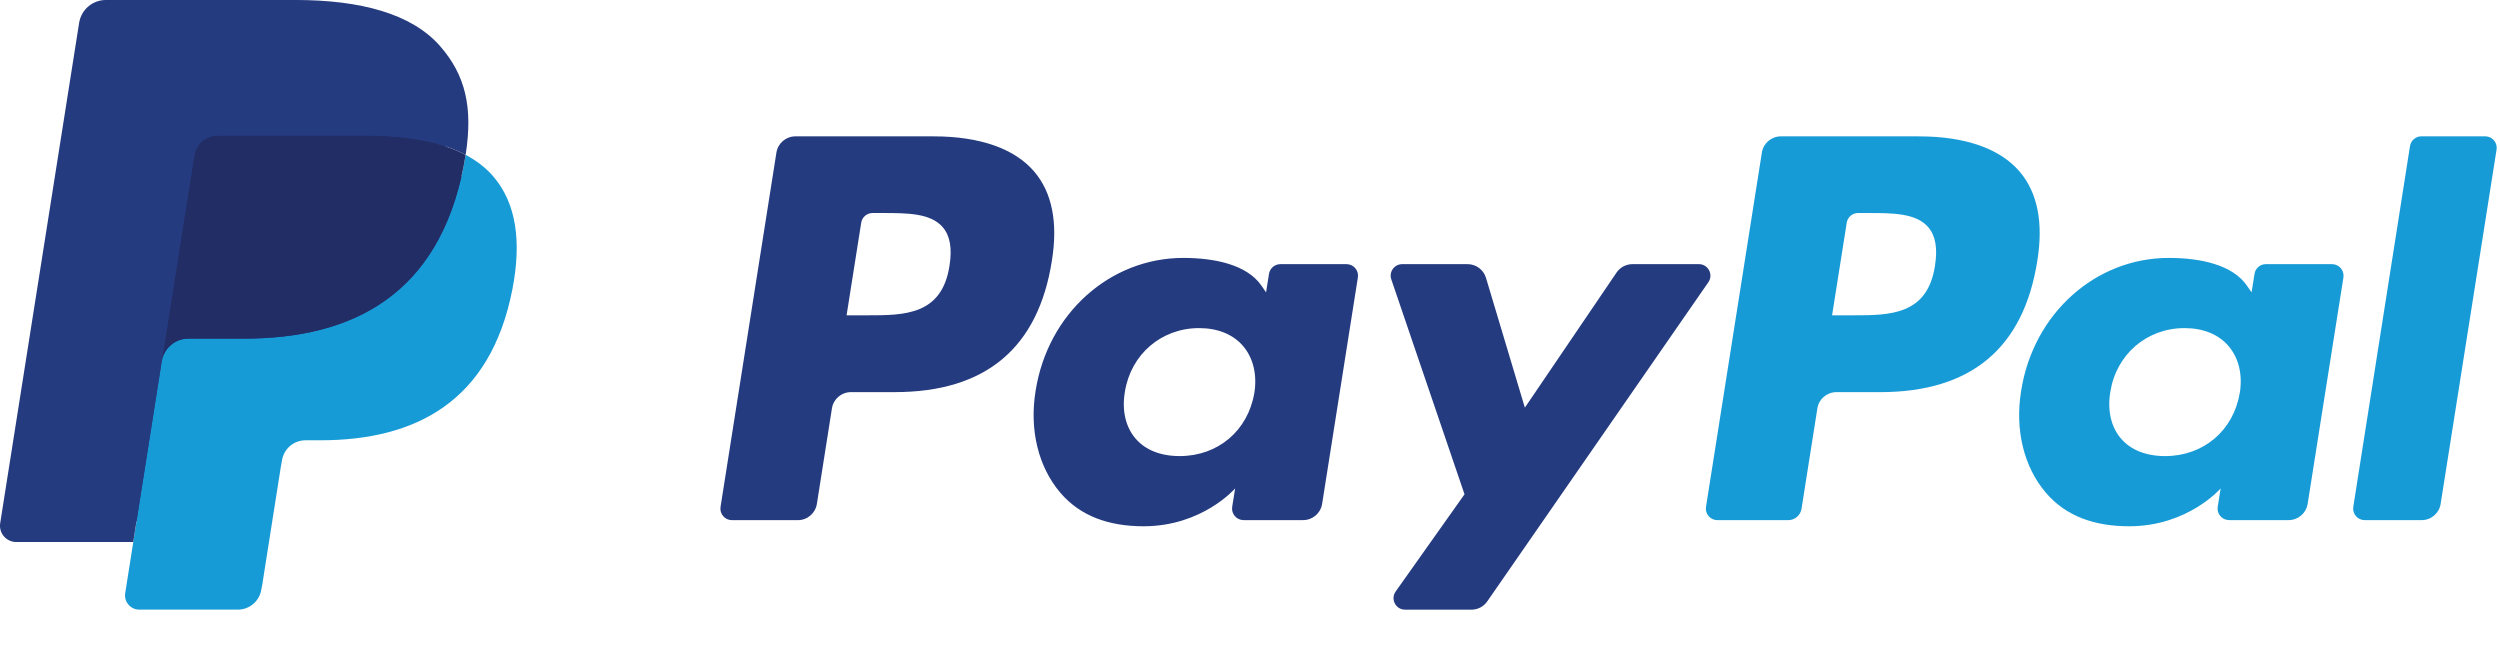
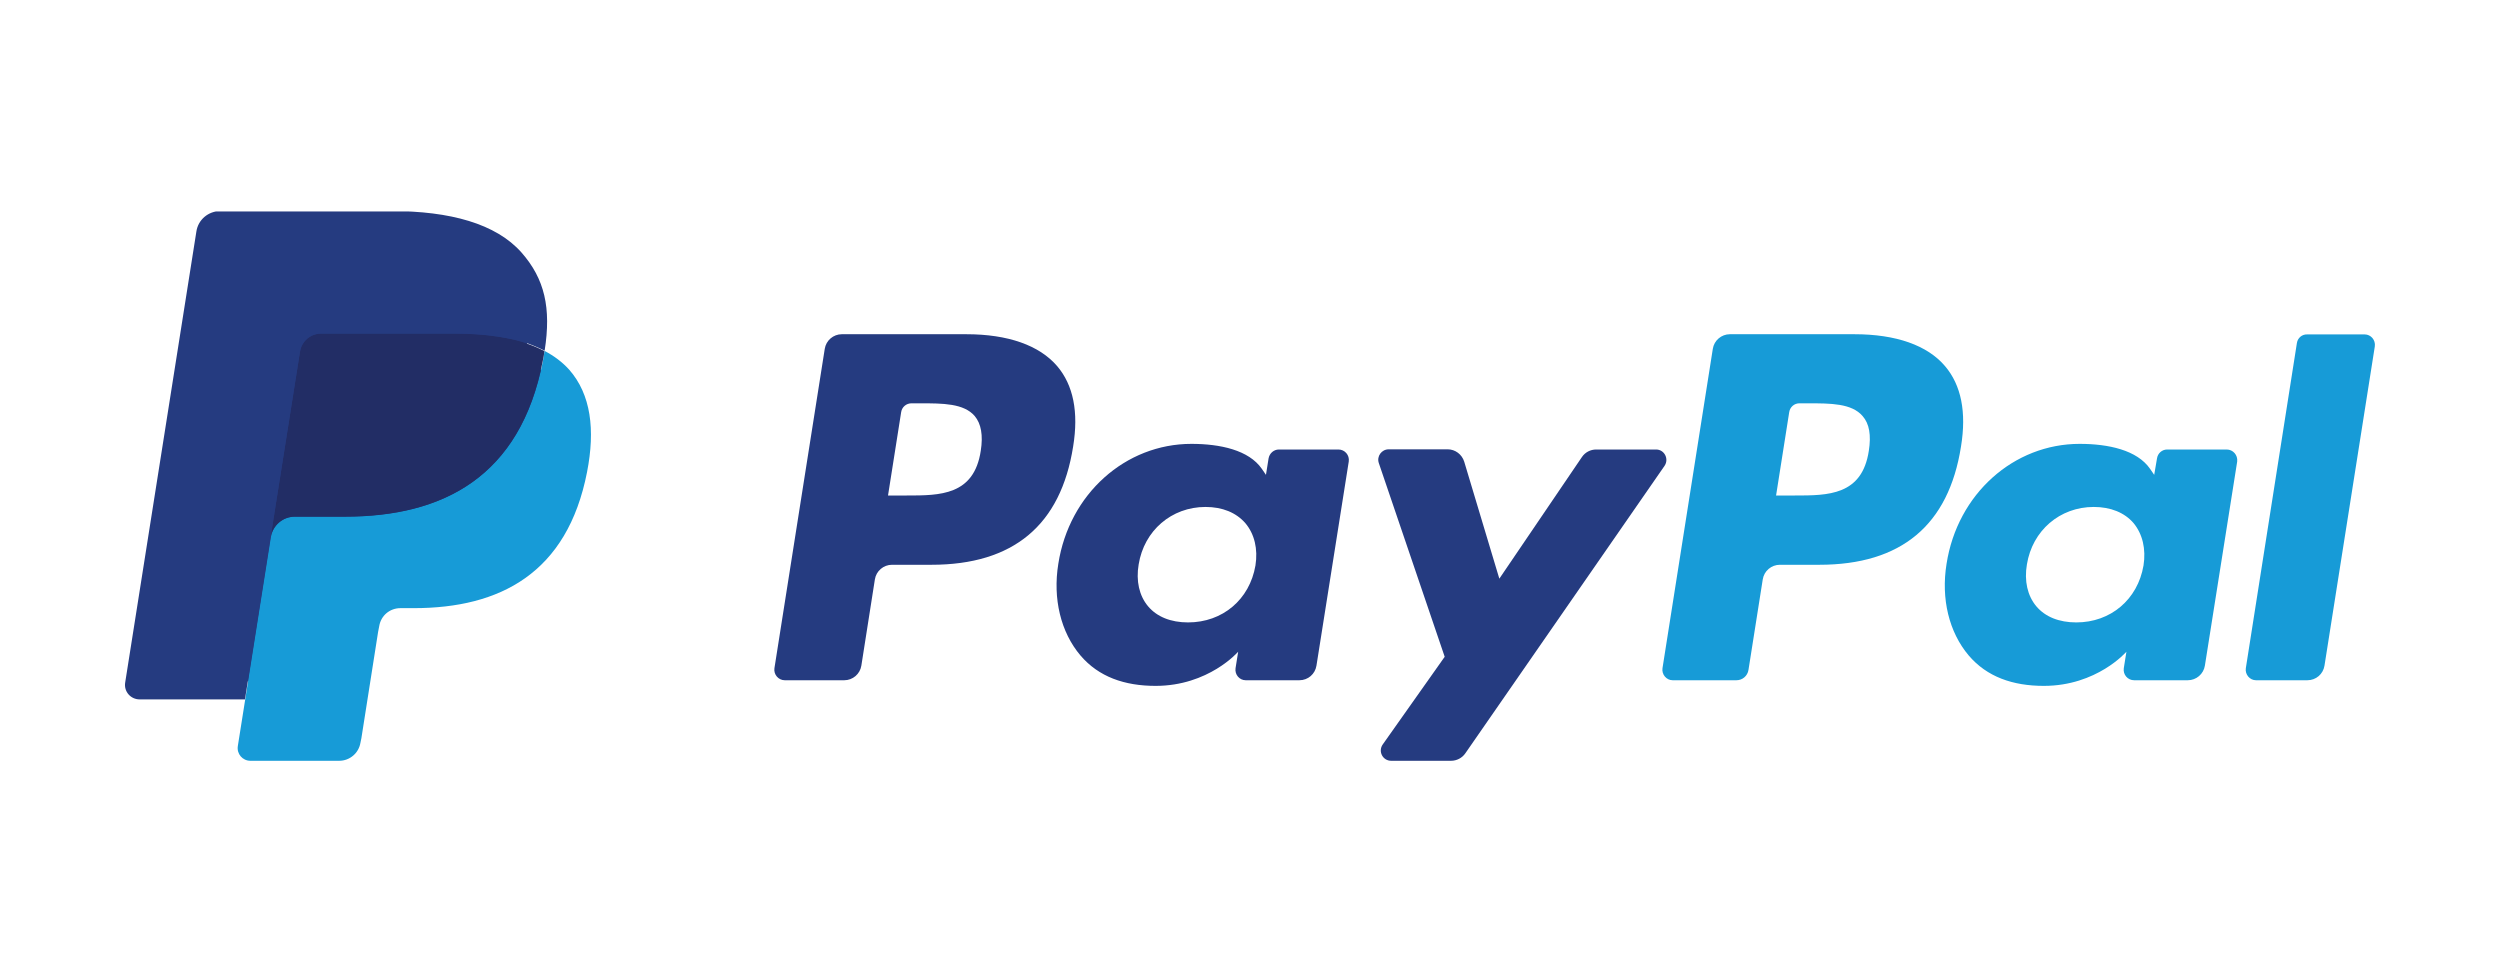
- <svg xmlns="http://www.w3.org/2000/svg" xmlns:xlink="http://www.w3.org/1999/xlink" class="logo icon icon-paypal" width="120" height="32">
-   <defs>
-     <symbol id="icon-paypal" viewBox="0 0 120 32">
-       <path class="path1" fill="#253b80" d="M44.811 6.545h-6.632c-0.454 0-0.84 0.33-0.911 0.778l-2.682 17.006c-0.053 0.335 0.207 0.638 0.547 0.638h3.166c0.454 0 0.84-0.33 0.911-0.779l0.723-4.587c0.070-0.449 0.457-0.779 0.91-0.779h2.099c4.368 0 6.89-2.114 7.548-6.303 0.297-1.833 0.013-3.273-0.846-4.281-0.943-1.107-2.614-1.693-4.834-1.693zM45.576 12.755c-0.363 2.38-2.181 2.38-3.939 2.38h-1.001l0.702-4.444c0.042-0.269 0.274-0.466 0.546-0.466h0.459c1.198 0 2.327 0 2.911 0.683 0.348 0.407 0.455 1.012 0.322 1.848z" />
-       <path class="path2" fill="#253b80" d="M64.634 12.679h-3.176c-0.271 0-0.504 0.198-0.546 0.466l-0.141 0.888-0.222-0.322c-0.688-0.998-2.221-1.331-3.751-1.331-3.509 0-6.507 2.658-7.090 6.386-0.303 1.86 0.128 3.638 1.183 4.879 0.968 1.14 2.352 1.616 4 1.616 2.828 0 4.396-1.818 4.396-1.818l-0.142 0.882c-0.053 0.337 0.207 0.64 0.545 0.64h2.861c0.455 0 0.839-0.33 0.911-0.779l1.716-10.869c0.054-0.335-0.205-0.638-0.544-0.638zM60.208 18.86c-0.306 1.814-1.746 3.032-3.583 3.032-0.922 0-1.659-0.296-2.132-0.856-0.469-0.557-0.648-1.349-0.498-2.231 0.286-1.799 1.75-3.056 3.559-3.056 0.902 0 1.635 0.3 2.118 0.865 0.484 0.571 0.676 1.368 0.537 2.247z" />
-       <path class="path3" fill="#253b80" d="M81.548 12.679h-3.191c-0.305 0-0.591 0.151-0.763 0.404l-4.401 6.483-1.866-6.23c-0.117-0.39-0.477-0.657-0.884-0.657h-3.136c-0.381 0-0.646 0.372-0.525 0.731l3.515 10.316-3.305 4.665c-0.26 0.367 0.002 0.873 0.451 0.873h3.187c0.303 0 0.586-0.147 0.757-0.396l10.614-15.321c0.254-0.367-0.007-0.868-0.454-0.868z" />
-       <path class="path4" fill="#179bd7" d="M92.113 6.545h-6.633c-0.453 0-0.839 0.33-0.91 0.778l-2.682 17.006c-0.053 0.335 0.207 0.638 0.545 0.638h3.404c0.316 0 0.587-0.231 0.636-0.545l0.761-4.82c0.070-0.449 0.457-0.779 0.91-0.779h2.098c4.369 0 6.89-2.114 7.549-6.303 0.298-1.833 0.012-3.273-0.847-4.281-0.942-1.107-2.612-1.693-4.832-1.693zM92.879 12.755c-0.362 2.38-2.18 2.38-3.939 2.38h-1l0.703-4.444c0.042-0.269 0.272-0.466 0.545-0.466h0.459c1.197 0 2.327 0 2.911 0.683 0.348 0.407 0.454 1.012 0.321 1.848z" />
-       <path class="path5" fill="#179bd7" d="M111.936 12.679h-3.174c-0.272 0-0.504 0.198-0.545 0.466l-0.141 0.888-0.223-0.322c-0.688-0.998-2.22-1.331-3.75-1.331-3.509 0-6.506 2.658-7.089 6.386-0.303 1.86 0.127 3.638 1.182 4.879 0.97 1.14 2.353 1.616 4 1.616 2.828 0 4.396-1.818 4.396-1.818l-0.142 0.882c-0.053 0.337 0.207 0.64 0.547 0.64h2.86c0.453 0 0.839-0.33 0.91-0.779l1.717-10.869c0.052-0.335-0.207-0.638-0.548-0.638zM107.509 18.86c-0.305 1.814-1.746 3.032-3.583 3.032-0.92 0-1.659-0.296-2.132-0.856-0.469-0.557-0.646-1.349-0.498-2.231 0.288-1.799 1.75-3.056 3.559-3.056 0.902 0 1.635 0.3 2.118 0.865 0.486 0.571 0.678 1.368 0.537 2.247z" />
-       <path class="path6" fill="#179bd7" d="M115.68 7.011l-2.722 17.317c-0.053 0.335 0.207 0.638 0.545 0.638h2.737c0.455 0 0.841-0.33 0.911-0.779l2.684-17.005c0.053-0.335-0.207-0.639-0.545-0.639h-3.064c-0.271 0.001-0.503 0.199-0.545 0.467z" />
-       <path class="path7" fill="#253b80" d="M7.046 28.271l0.507-3.221-1.13-0.026h-5.394l3.749-23.77c0.012-0.072 0.049-0.139 0.105-0.186s0.126-0.074 0.2-0.074h9.096c3.020 0 5.104 0.628 6.191 1.869 0.51 0.582 0.835 1.19 0.992 1.859 0.165 0.702 0.168 1.541 0.007 2.564l-0.012 0.075v0.655l0.51 0.289c0.43 0.228 0.771 0.489 1.033 0.787 0.436 0.497 0.719 1.13 0.838 1.879 0.123 0.771 0.082 1.688-0.119 2.727-0.233 1.195-0.609 2.235-1.117 3.087-0.467 0.785-1.063 1.435-1.77 1.939-0.675 0.479-1.477 0.843-2.384 1.075-0.879 0.229-1.88 0.344-2.979 0.344h-0.708c-0.506 0-0.998 0.182-1.384 0.509-0.387 0.334-0.643 0.789-0.721 1.288l-0.053 0.29-0.896 5.678-0.041 0.209c-0.011 0.066-0.029 0.099-0.056 0.121-0.024 0.020-0.059 0.034-0.093 0.034h-4.37z" />
-       <path class="path8" fill="#179bd7" d="M22.35 7.435v0 0c-0.027 0.174-0.058 0.351-0.093 0.533-1.2 6.159-5.303 8.286-10.544 8.286h-2.669c-0.641 0-1.181 0.465-1.281 1.098v0 0l-1.366 8.665-0.387 2.456c-0.065 0.415 0.255 0.789 0.674 0.789h4.733c0.56 0 1.037-0.407 1.125-0.96l0.047-0.241 0.891-5.655 0.057-0.31c0.087-0.555 0.564-0.962 1.125-0.962h0.708c4.586 0 8.175-1.862 9.225-7.249 0.438-2.251 0.211-4.13-0.948-5.452-0.351-0.399-0.786-0.729-1.296-0.999z" />
-       <path class="path9" fill="#222d65" d="M21.095 6.934c-0.183-0.053-0.372-0.102-0.566-0.145s-0.395-0.080-0.6-0.113c-0.72-0.116-1.508-0.172-2.352-0.172h-7.129c-0.175 0-0.342 0.040-0.492 0.112-0.329 0.158-0.573 0.469-0.632 0.85l-1.517 9.606-0.044 0.28c0.1-0.632 0.64-1.098 1.281-1.098h2.669c5.241 0 9.345-2.128 10.544-8.286 0.036-0.182 0.066-0.36 0.093-0.533-0.303-0.161-0.632-0.299-0.986-0.416-0.087-0.029-0.177-0.057-0.269-0.084z" />
-       <path class="path10" fill="#253b80" d="M9.323 7.466c0.059-0.381 0.303-0.692 0.632-0.849 0.15-0.072 0.316-0.112 0.492-0.112h7.129c0.845 0 1.633 0.055 2.352 0.172 0.206 0.033 0.405 0.071 0.6 0.113s0.383 0.092 0.566 0.145c0.091 0.027 0.181 0.055 0.27 0.083 0.354 0.117 0.683 0.256 0.986 0.416 0.357-2.276-0.003-3.825-1.233-5.229-1.357-1.545-3.805-2.206-6.938-2.206h-9.096c-0.64 0-1.186 0.465-1.285 1.099l-3.789 24.015c-0.075 0.475 0.292 0.904 0.771 0.904h5.615l1.41-8.945 1.517-9.606z" />
-     </symbol>
-   </defs>
-   <use xlink:href="#icon-paypal" stroke="#000000" stroke-width="0px" />
+ <svg xmlns="http://www.w3.org/2000/svg" xmlns:xlink="http://www.w3.org/1999/xlink" version="1.1" id="圖層_1" x="0px" y="0px" viewBox="0 0 180 70" enable-background="new 0 0 180 70" xml:space="preserve">
+   <symbol id="icon-paypal" viewBox="-59.92 -14.63 119.84 29.27">
+     <path fill="#253B80" d="M-15.11-8.09h-6.63c-0.45,0-0.84,0.33-0.91,0.78L-25.33,9.7c-0.05,0.33,0.21,0.64,0.55,0.64h3.17   c0.45,0,0.84-0.33,0.91-0.78l0.72-4.59c0.07-0.45,0.46-0.78,0.91-0.78h2.1c4.37,0,6.89-2.11,7.55-6.3c0.3-1.83,0.01-3.27-0.85-4.28   C-11.22-7.5-12.89-8.09-15.11-8.09L-15.11-8.09z M-14.34-1.88c-0.36,2.38-2.18,2.38-3.94,2.38h-1l0.7-4.44   c0.04-0.27,0.27-0.47,0.55-0.47h0.46c1.2,0,2.33,0,2.91,0.68C-14.32-3.32-14.21-2.71-14.34-1.88L-14.34-1.88z" />
+     <path fill="#253B80" d="M4.71-1.95H1.54c-0.27,0-0.5,0.2-0.55,0.47L0.85-0.6L0.63-0.92c-0.69-1-2.22-1.33-3.75-1.33   c-3.51,0-6.51,2.66-7.09,6.39c-0.3,1.86,0.13,3.64,1.18,4.88c0.97,1.14,2.35,1.62,4,1.62c2.83,0,4.4-1.82,4.4-1.82l-0.14,0.88   c-0.05,0.34,0.21,0.64,0.54,0.64h2.86c0.46,0,0.84-0.33,0.91-0.78L5.26-1.31C5.31-1.65,5.05-1.95,4.71-1.95z M0.29,4.23   C-0.02,6.04-1.46,7.26-3.3,7.26c-0.92,0-1.66-0.3-2.13-0.86c-0.47-0.56-0.65-1.35-0.5-2.23c0.29-1.8,1.75-3.06,3.56-3.06   c0.9,0,1.63,0.3,2.12,0.86C0.24,2.55,0.43,3.35,0.29,4.23L0.29,4.23z" />
+     <path fill="#253B80" d="M21.63-1.95h-3.19c-0.31,0-0.59,0.15-0.76,0.4l-4.4,6.48L11.41-1.3c-0.12-0.39-0.48-0.66-0.88-0.66H7.39   c-0.38,0-0.65,0.37-0.53,0.73l3.51,10.32l-3.3,4.67c-0.26,0.37,0,0.87,0.45,0.87h3.19c0.3,0,0.59-0.15,0.76-0.4L22.08-1.08   C22.33-1.45,22.07-1.95,21.63-1.95L21.63-1.95z" />
+     <path fill="#179BD7" d="M32.19-8.09h-6.63c-0.45,0-0.84,0.33-0.91,0.78L21.97,9.7c-0.05,0.33,0.21,0.64,0.54,0.64h3.4   c0.32,0,0.59-0.23,0.64-0.55l0.76-4.82c0.07-0.45,0.46-0.78,0.91-0.78h2.1c4.37,0,6.89-2.11,7.55-6.3c0.3-1.83,0.01-3.27-0.85-4.28   C36.08-7.5,34.41-8.09,32.19-8.09L32.19-8.09z M32.96-1.88C32.6,0.5,30.78,0.5,29.02,0.5h-1l0.7-4.44   c0.04-0.27,0.27-0.47,0.54-0.47h0.46c1.2,0,2.33,0,2.91,0.68C32.99-3.32,33.09-2.71,32.96-1.88L32.96-1.88z" />
+     <path fill="#179BD7" d="M52.02-1.95h-3.17c-0.27,0-0.5,0.2-0.54,0.47L48.16-0.6l-0.22-0.32c-0.69-1-2.22-1.33-3.75-1.33   c-3.51,0-6.51,2.66-7.09,6.39c-0.3,1.86,0.13,3.64,1.18,4.88c0.97,1.14,2.35,1.62,4,1.62c2.83,0,4.4-1.82,4.4-1.82l-0.14,0.88   c-0.05,0.34,0.21,0.64,0.55,0.64h2.86c0.45,0,0.84-0.33,0.91-0.78l1.72-10.87C52.62-1.65,52.36-1.95,52.02-1.95z M47.59,4.23   c-0.31,1.81-1.75,3.03-3.58,3.03c-0.92,0-1.66-0.3-2.13-0.86c-0.47-0.56-0.65-1.35-0.5-2.23c0.29-1.8,1.75-3.06,3.56-3.06   c0.9,0,1.64,0.3,2.12,0.86C47.54,2.55,47.73,3.35,47.59,4.23L47.59,4.23z" />
+     <path fill="#179BD7" d="M55.76-7.62L53.04,9.7c-0.05,0.33,0.21,0.64,0.54,0.64h2.74c0.46,0,0.84-0.33,0.91-0.78l2.68-17   c0.05-0.34-0.21-0.64-0.54-0.64h-3.06C56.03-8.09,55.8-7.89,55.76-7.62L55.76-7.62z" />
+     <path fill="#253B80" d="M-52.87,13.64l0.51-3.22l-1.13-0.03h-5.39l3.75-23.77c0.01-0.07,0.05-0.14,0.1-0.19s0.13-0.07,0.2-0.07h9.1   c3.02,0,5.1,0.63,6.19,1.87c0.51,0.58,0.83,1.19,0.99,1.86c0.17,0.7,0.17,1.54,0.01,2.56l-0.01,0.07v0.65l0.51,0.29   c0.43,0.23,0.77,0.49,1.03,0.79c0.44,0.5,0.72,1.13,0.84,1.88c0.12,0.77,0.08,1.69-0.12,2.73c-0.23,1.19-0.61,2.23-1.12,3.09   c-0.47,0.78-1.06,1.43-1.77,1.94c-0.67,0.48-1.48,0.84-2.38,1.08c-0.88,0.23-1.88,0.34-2.98,0.34h-0.71c-0.51,0-1,0.18-1.38,0.51   c-0.39,0.33-0.64,0.79-0.72,1.29l-0.05,0.29l-0.9,5.68l-0.04,0.21c-0.01,0.07-0.03,0.1-0.06,0.12c-0.02,0.02-0.06,0.03-0.09,0.03   L-52.87,13.64L-52.87,13.64z" />
+     <path fill="#179BD7" d="M-37.57-7.2L-37.57-7.2L-37.57-7.2c-0.03,0.17-0.06,0.35-0.09,0.53c-1.2,6.16-5.3,8.29-10.54,8.29h-2.67   c-0.64,0-1.18,0.47-1.28,1.1l0,0l0,0l-1.37,8.66l-0.39,2.46c-0.07,0.42,0.25,0.79,0.67,0.79h4.73c0.56,0,1.04-0.41,1.13-0.96   l0.05-0.24l0.89-5.66l0.06-0.31c0.09-0.56,0.56-0.96,1.13-0.96h0.71c4.59,0,8.18-1.86,9.23-7.25c0.44-2.25,0.21-4.13-0.95-5.45   C-36.62-6.6-37.06-6.93-37.57-7.2L-37.57-7.2z" />
+     <path fill="#222D65" d="M-38.83-7.7c-0.18-0.05-0.37-0.1-0.57-0.14s-0.4-0.08-0.6-0.11c-0.72-0.12-1.51-0.17-2.35-0.17h-7.13   c-0.18,0-0.34,0.04-0.49,0.11c-0.33,0.16-0.57,0.47-0.63,0.85l-1.52,9.61l-0.04,0.28c0.1-0.63,0.64-1.1,1.28-1.1h2.67   c5.24,0,9.34-2.13,10.54-8.29c0.04-0.18,0.07-0.36,0.09-0.53c-0.3-0.16-0.63-0.3-0.99-0.42C-38.64-7.64-38.73-7.67-38.83-7.7   L-38.83-7.7z" />
+     <path fill="#253B80" d="M-50.6-7.17c0.06-0.38,0.3-0.69,0.63-0.85c0.15-0.07,0.32-0.11,0.49-0.11h7.13c0.85,0,1.63,0.06,2.35,0.17   c0.21,0.03,0.4,0.07,0.6,0.11s0.38,0.09,0.57,0.14c0.09,0.03,0.18,0.05,0.27,0.08c0.35,0.12,0.68,0.26,0.99,0.42   c0.36-2.28,0-3.83-1.23-5.23c-1.36-1.54-3.81-2.21-6.94-2.21h-9.1c-0.64,0-1.19,0.46-1.28,1.1l-3.79,24.01   c-0.08,0.48,0.29,0.9,0.77,0.9h5.61l1.41-8.94L-50.6-7.17L-50.6-7.17z" />
+   </symbol>
+   <use xlink:href="#icon-paypal" width="119.84" height="29.27" x="-59.92" y="-14.63" transform="matrix(1.3518 0 0 1.3518 90 35)" overflow="visible" />
</svg>
